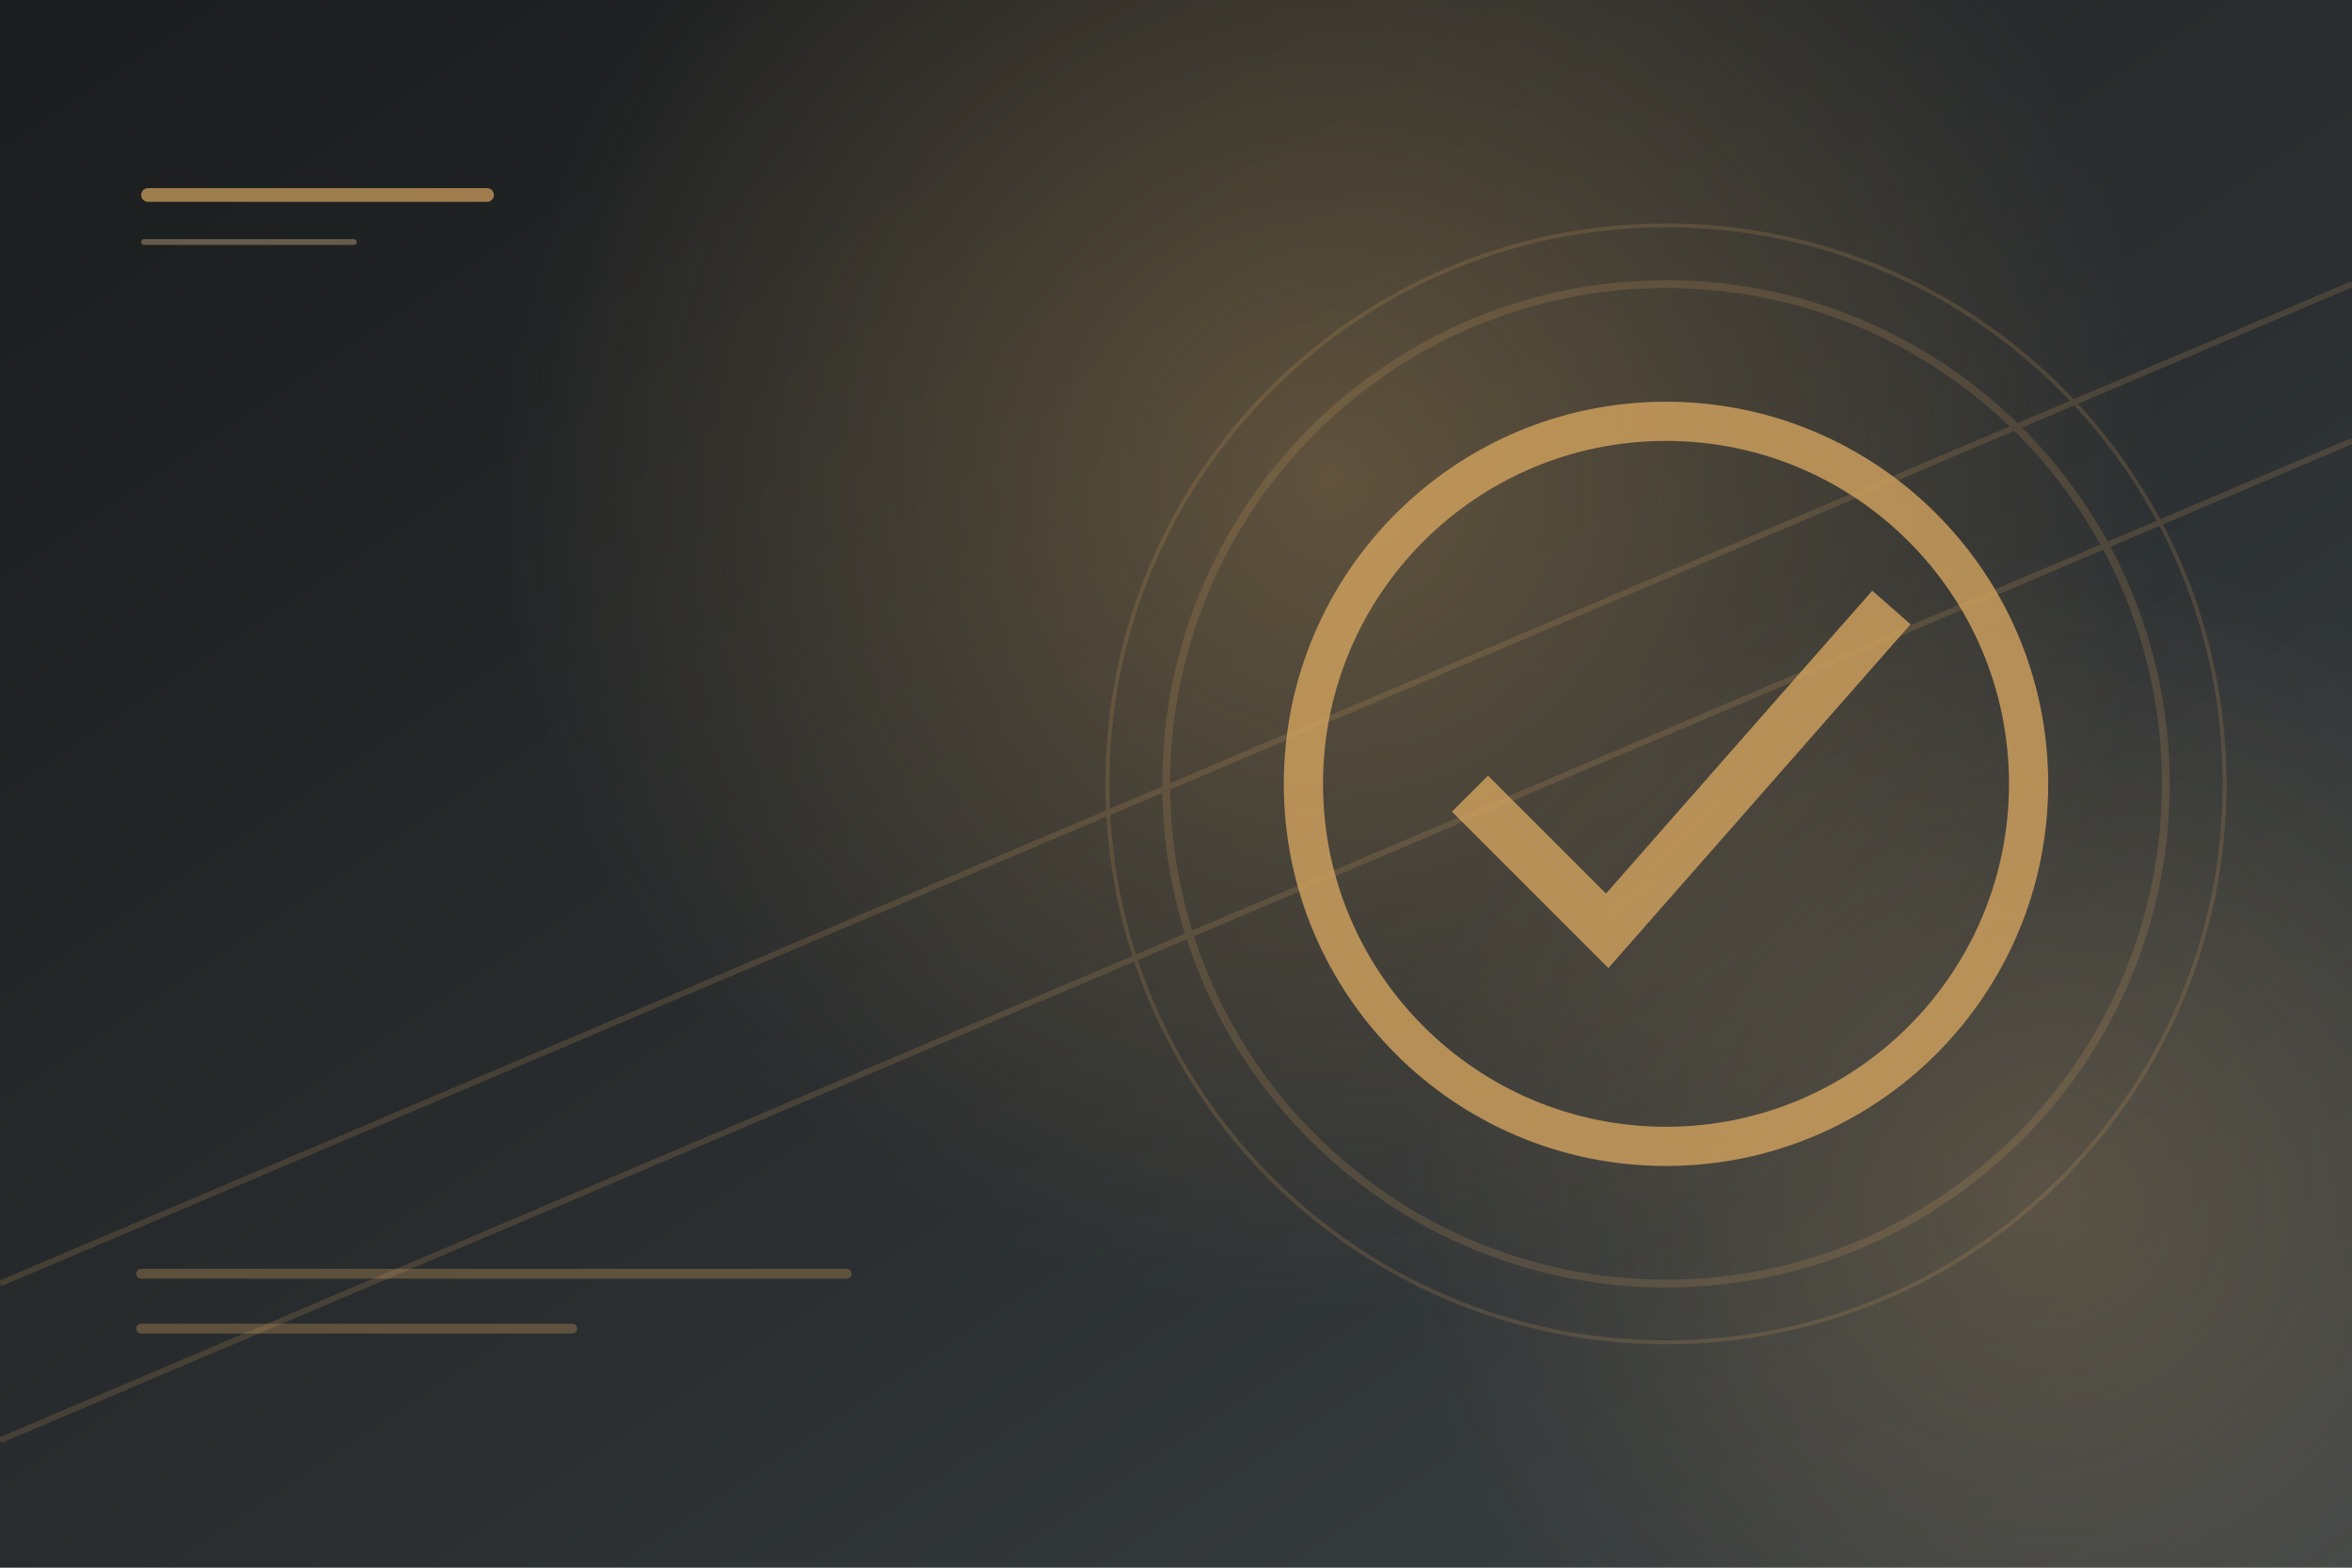
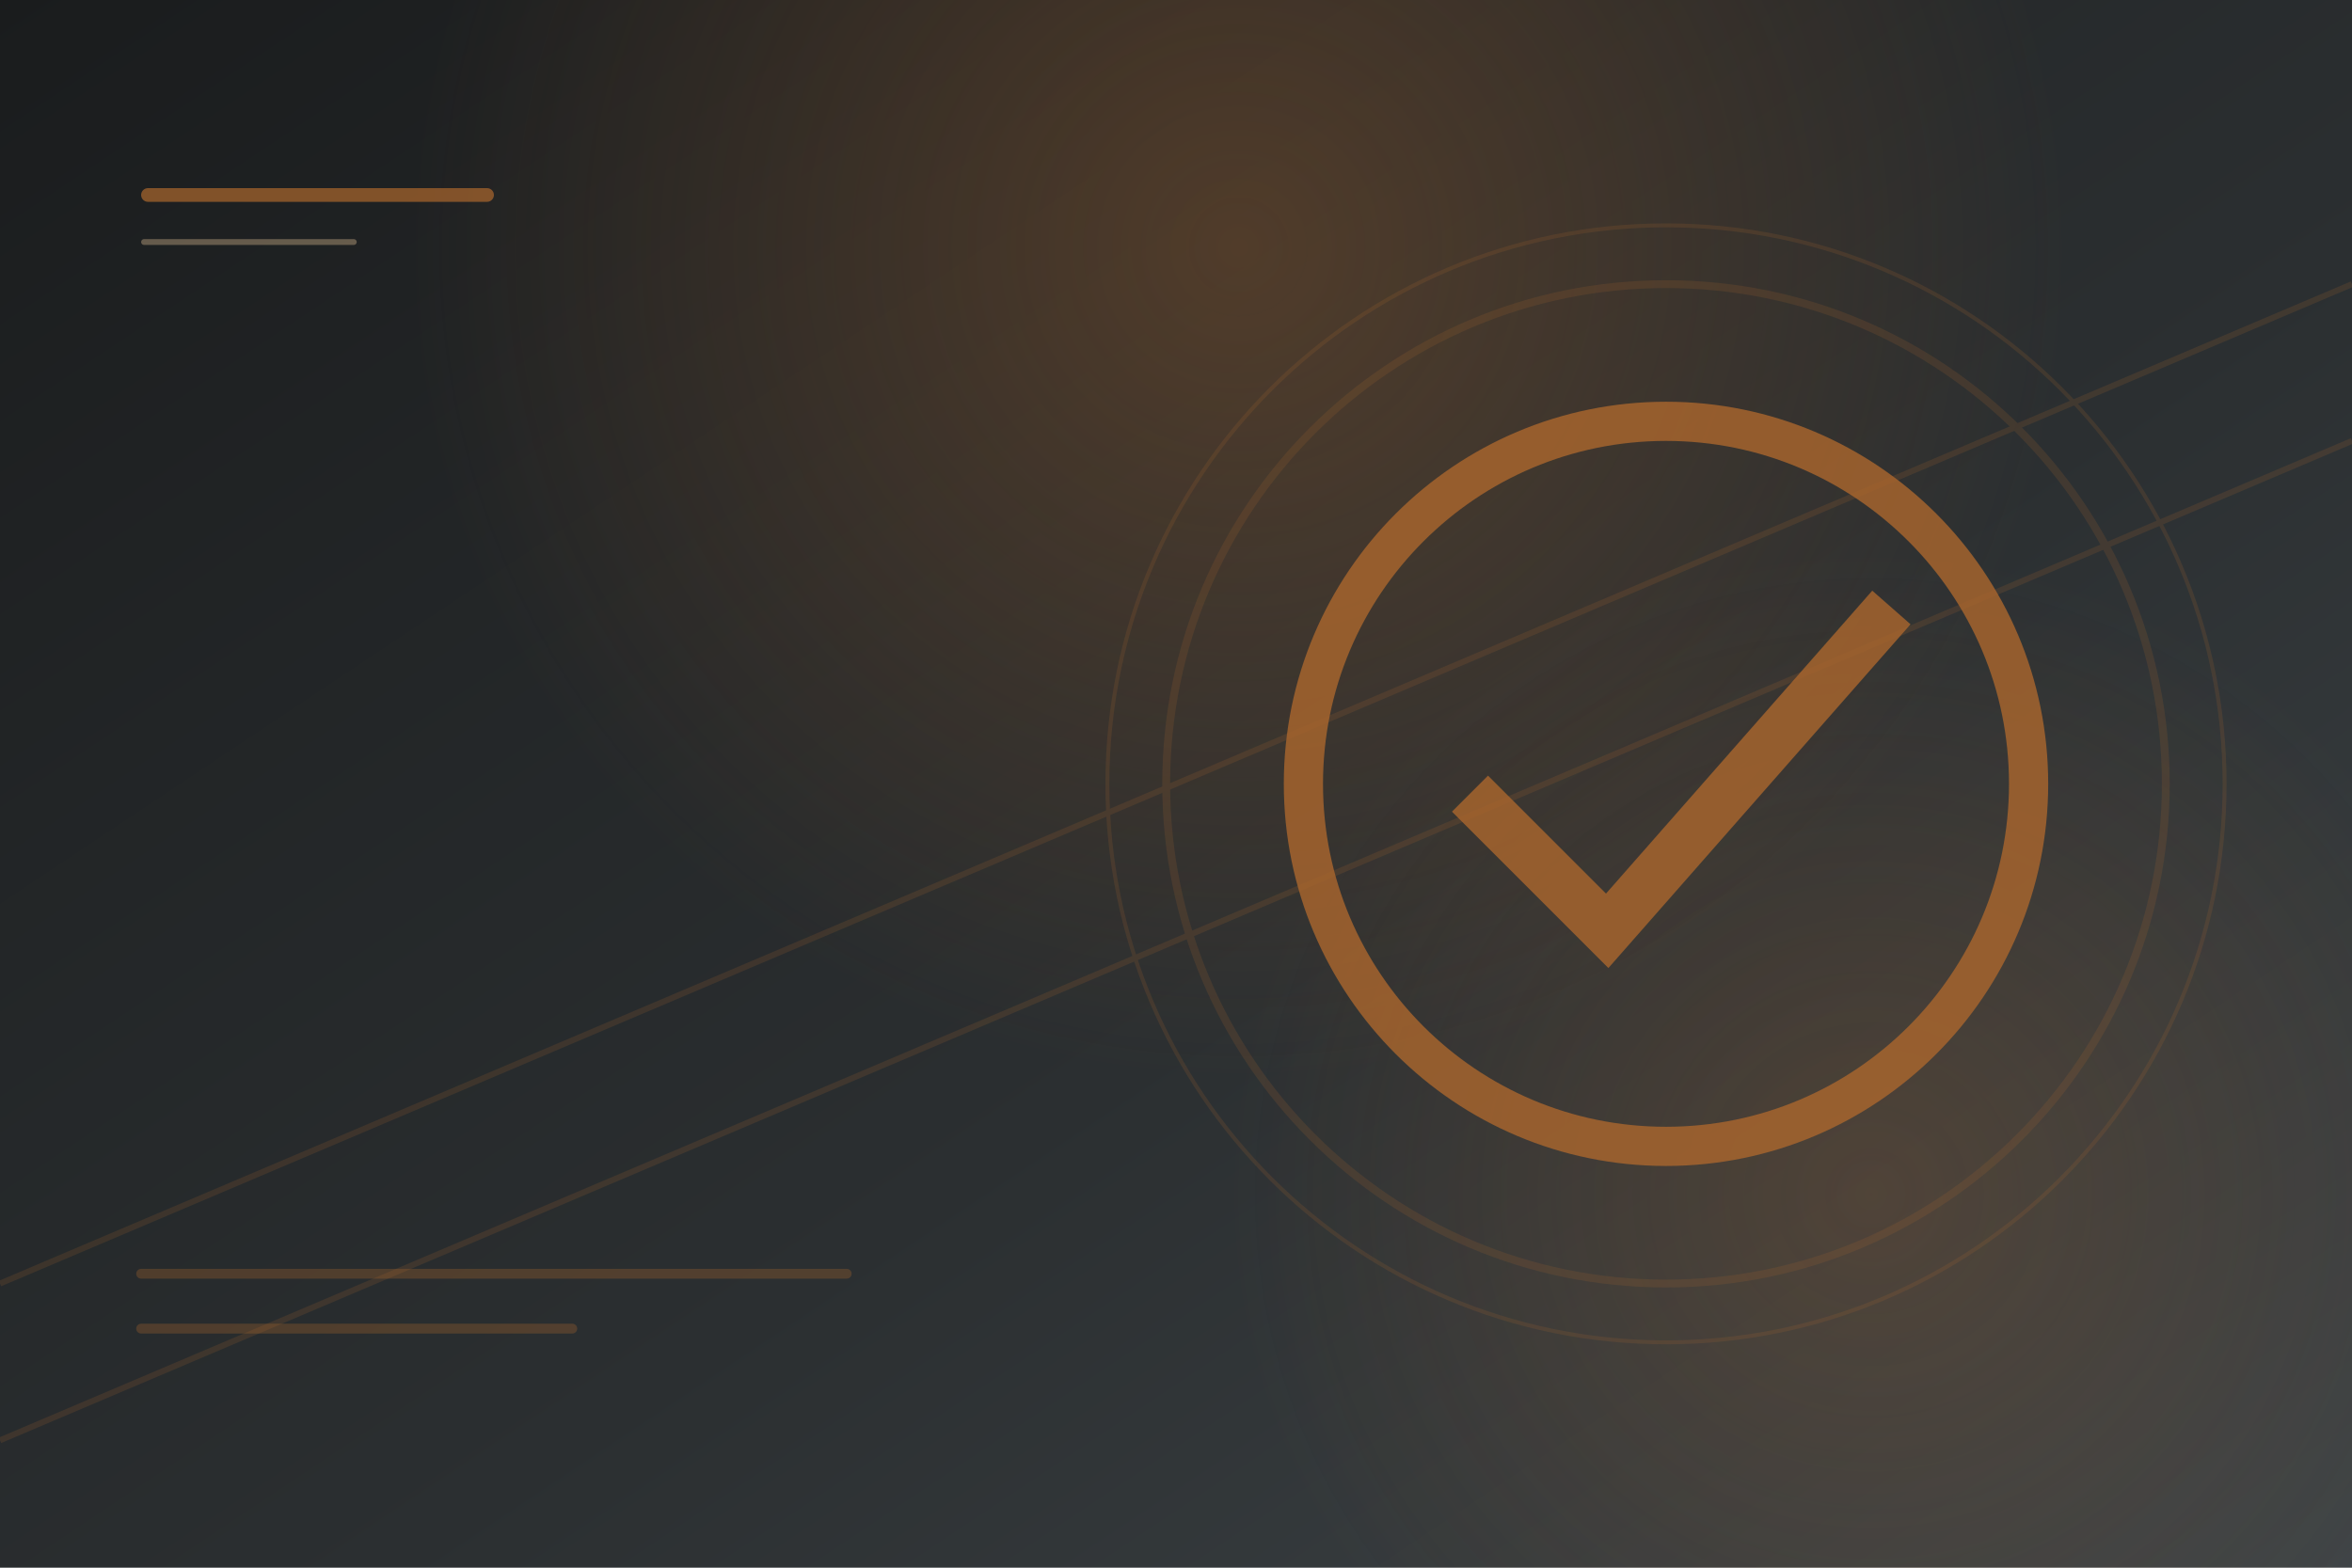
<svg xmlns="http://www.w3.org/2000/svg" width="1200" height="800" viewBox="0 0 1200 800" preserveAspectRatio="xMidYMid meet" role="img" aria-labelledby="title desc">
  <defs>
    <linearGradient id="bg" x1="0" y1="0" x2="1" y2="1">
      <stop stop-color="#1a1c1d" />
      <stop offset=".58" stop-color="#2b2f31" />
      <stop offset="1" stop-color="#3e4447" />
    </linearGradient>
    <radialGradient id="glow">
-       <stop stop-color="#d0a15e" stop-opacity=".34" />
-       <stop offset="1" stop-color="#d0a15e" stop-opacity="0" />
+       <stop stop-color="#a8652d" stop-opacity=".34" />
+       <stop offset="1" stop-color="#a8652d" stop-opacity="0" />
    </radialGradient>
  </defs>
  <rect width="1200" height="800" fill="url(#bg)" />
-   <circle cx="679" cy="245" r="420" fill="url(#glow)" />
-   <circle cx="1043" cy="610" r="330" fill="url(#glow)" opacity=".7" />
-   <g fill="none" stroke="#d0a15e" opacity=".18">
+   <circle cx="632" cy="128" r="420" fill="url(#glow)" />
+   <circle cx="955" cy="610" r="330" fill="url(#glow)" opacity=".7" />
+   <g fill="none" stroke="#a8652d" opacity=".18">
    <path d="M0 655 1200 145M0 735 1200 225" stroke-width="3" />
    <circle cx="850" cy="400" r="255" stroke-width="4" />
    <circle cx="850" cy="400" r="285" stroke-width="2" />
  </g>
-   <g color="#d0a15e" opacity=".82">
+   <g color="#a8652d" opacity=".82">
    <circle cx="850" cy="400" r="185" fill="none" stroke="currentColor" stroke-width="20" />
    <path d="m750 405 70 70 145-165" fill="none" stroke="currentColor" stroke-width="26" />
  </g>
-   <rect x="72" y="96" width="180" height="7" rx="3.5" fill="#d0a15e" opacity=".72" />
+   <rect x="72" y="96" width="180" height="7" rx="3.5" fill="#a8652d" opacity=".72" />
  <rect x="72" y="122" width="110" height="3" rx="1.5" fill="#d2b48c" opacity=".4" />
-   <path d="M72 650h360M72 678h220" stroke="#d0a15e" stroke-width="5" stroke-linecap="round" opacity=".32" />
+   <path d="M72 650h360M72 678h220" stroke="#a8652d" stroke-width="5" stroke-linecap="round" opacity=".32" />
</svg>
